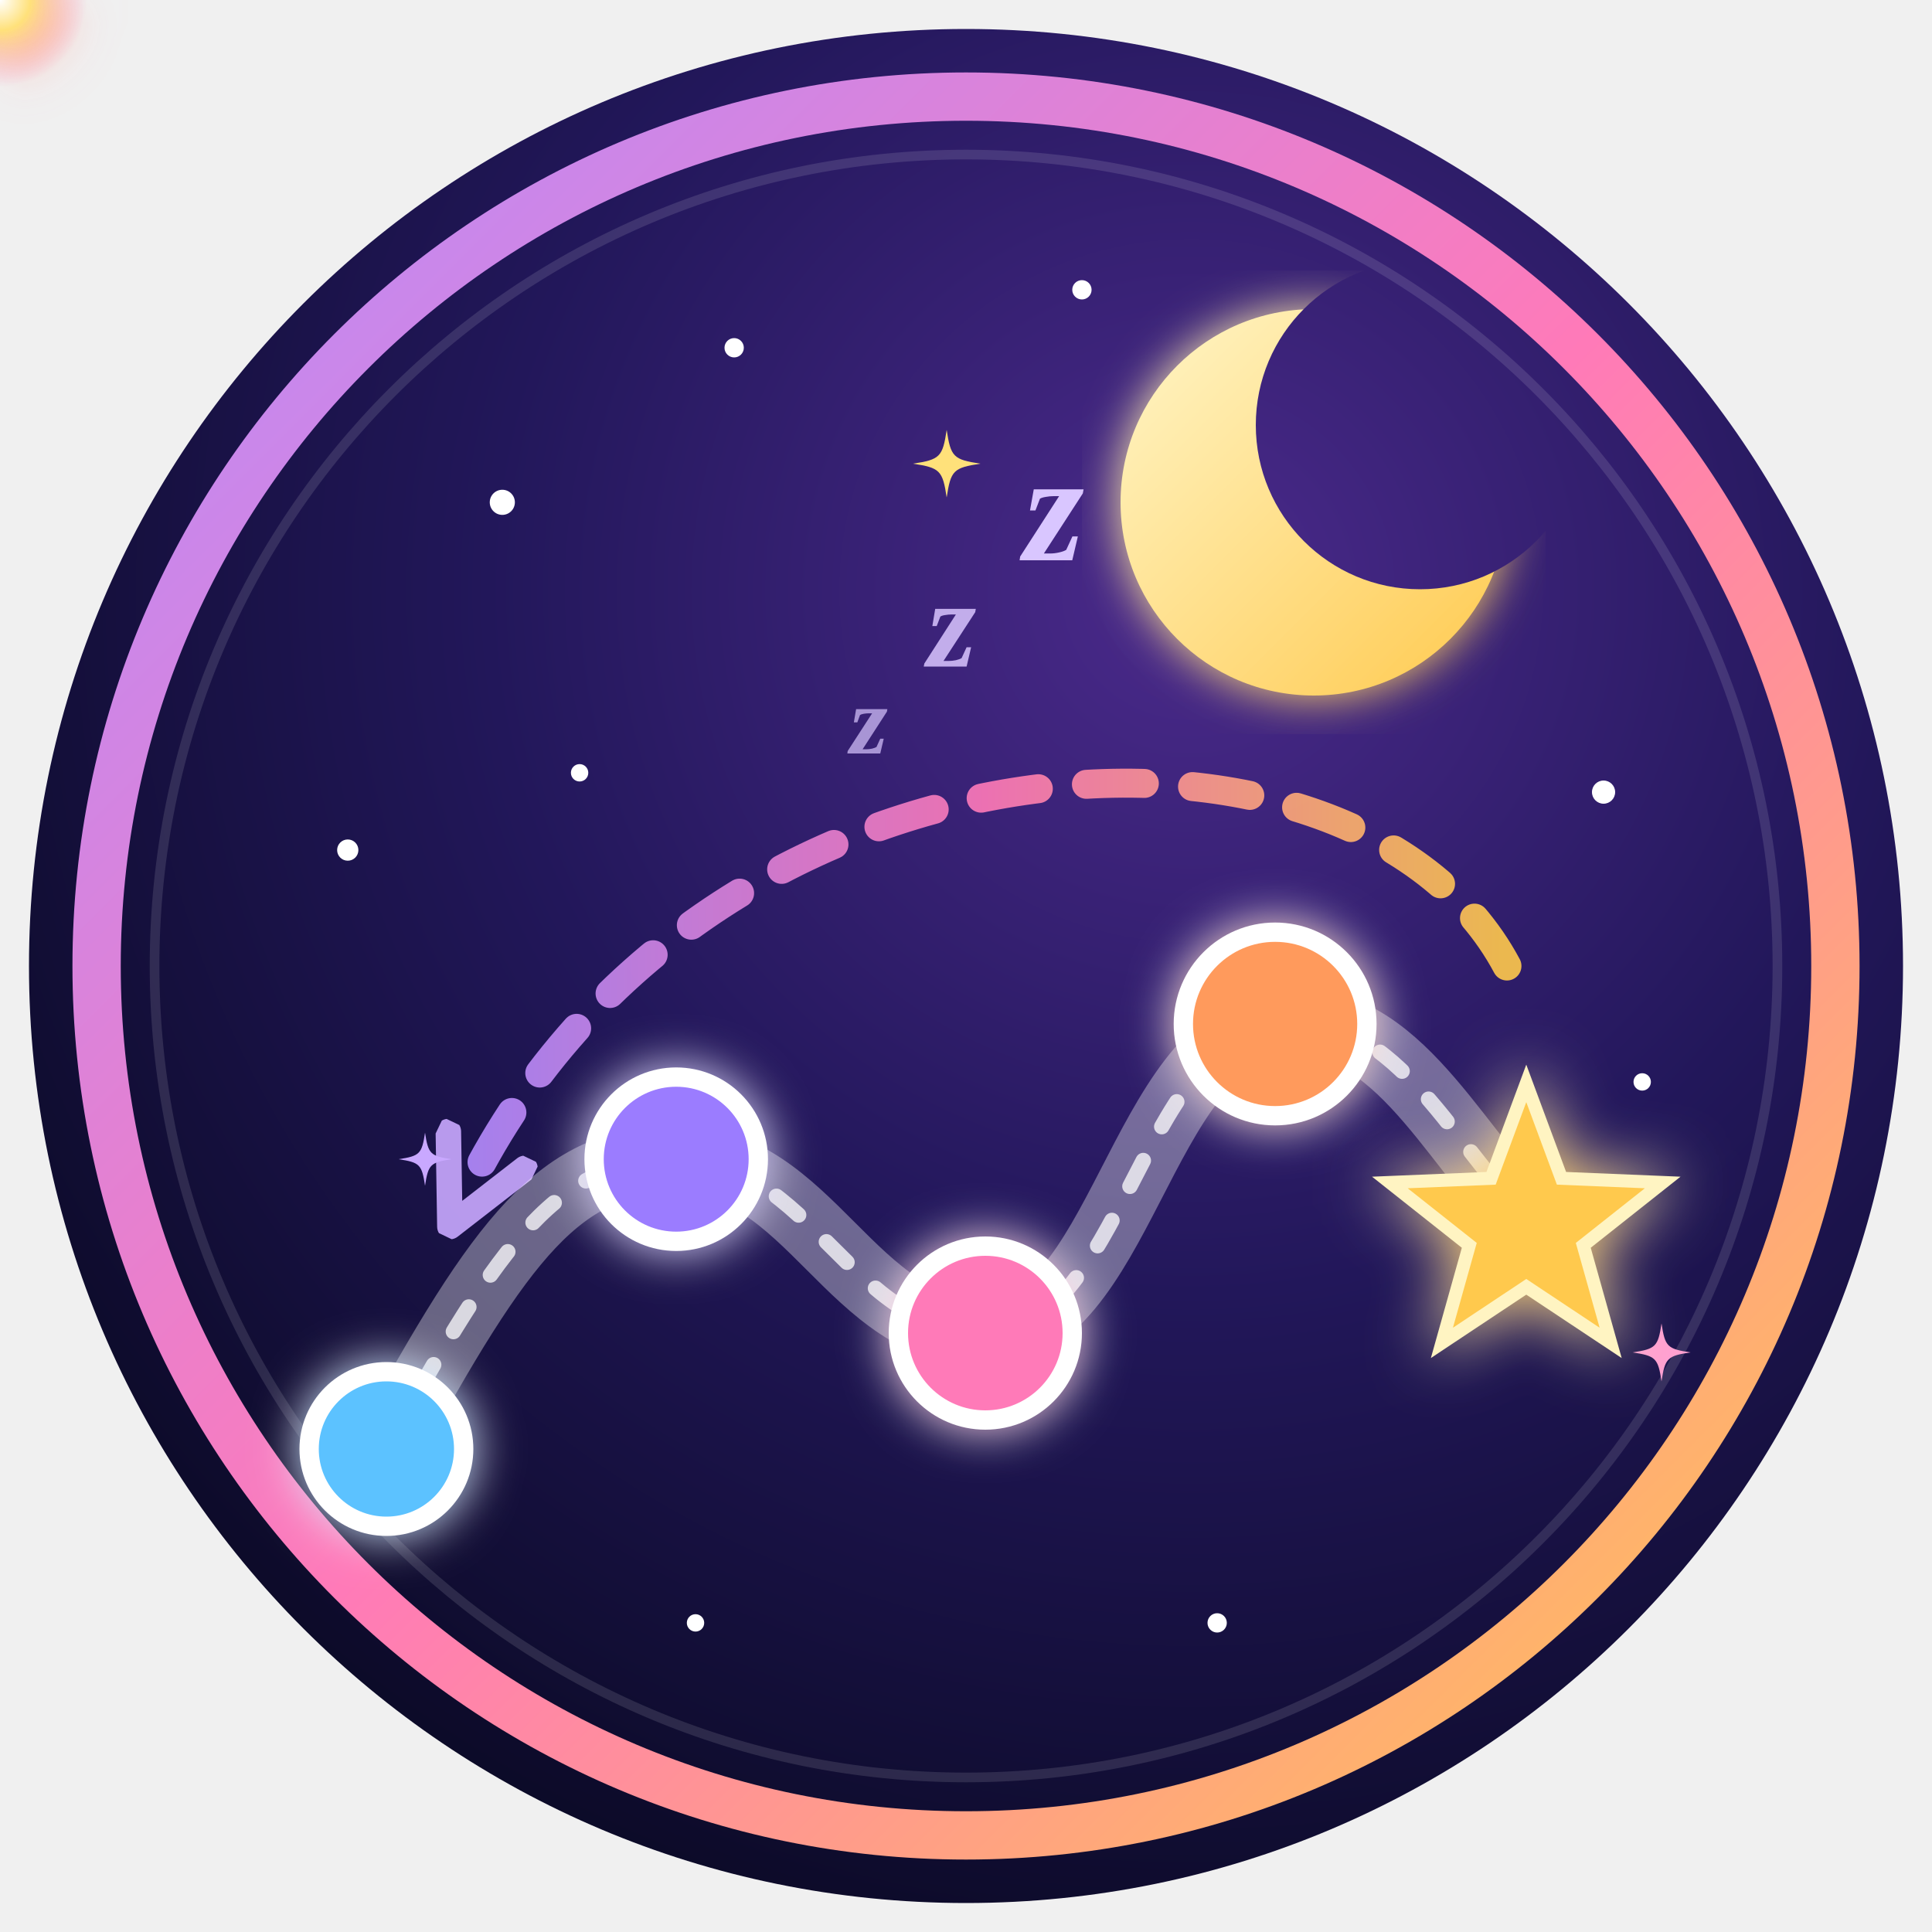
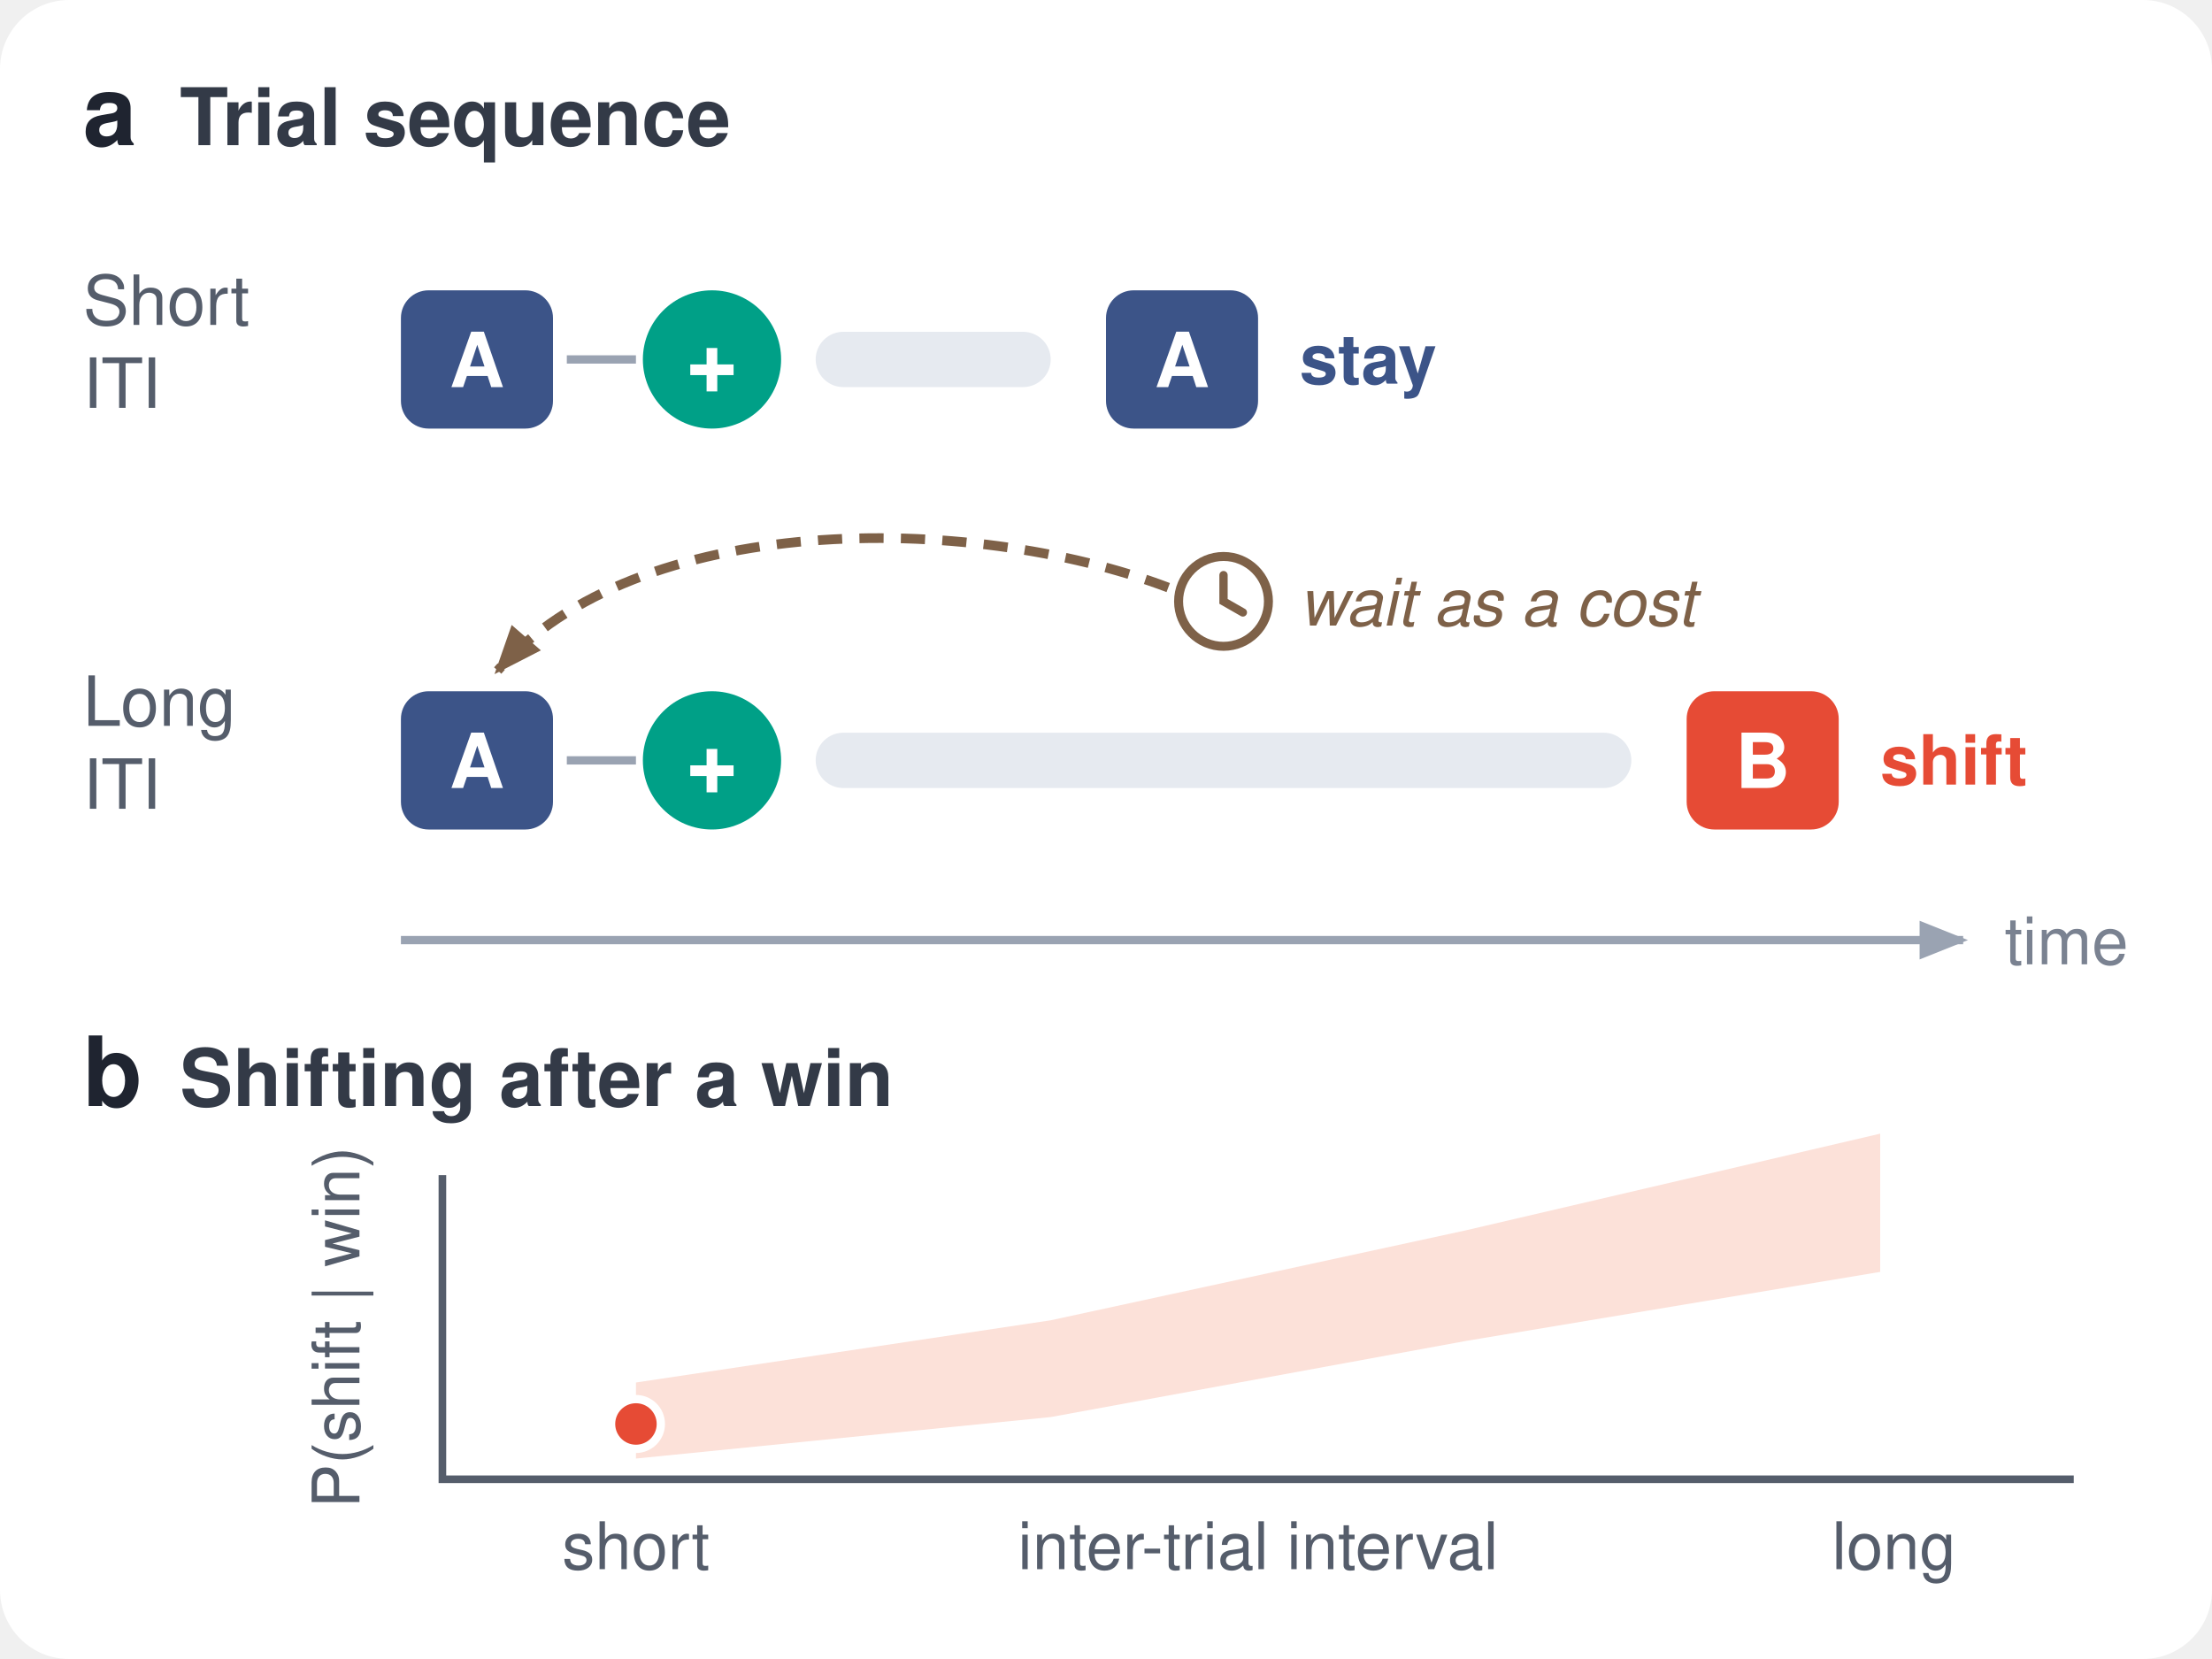
- <svg xmlns="http://www.w3.org/2000/svg" viewBox="0 0 200 200" width="200" height="200">
+ <svg xmlns="http://www.w3.org/2000/svg" viewBox="0 0 320 240" width="320" height="240" font-family="'Helvetica Neue', Helvetica, Arial, sans-serif">
  <defs>
-     <radialGradient id="ol-bg" cx="62%" cy="30%" r="75%">
-       <stop offset="0" stop-color="#4b2a8c" />
-       <stop offset=".5" stop-color="#22175a" />
-       <stop offset="1" stop-color="#0b0a26" />
-     </radialGradient>
-     <linearGradient id="ol-ring" x1="0" y1="0" x2="1" y2="1">
-       <stop offset="0" stop-color="#b48cff" />
-       <stop offset=".5" stop-color="#ff7ab8" />
-       <stop offset="1" stop-color="#ffc94d" />
-     </linearGradient>
-     <linearGradient id="ol-moon" x1="0" y1="0" x2="1" y2="1">
-       <stop offset="0" stop-color="#fff6c9" />
-       <stop offset="1" stop-color="#ffc94d" />
-     </linearGradient>
-     <linearGradient id="ol-arc" x1="1" y1="0" x2="0" y2="0">
-       <stop offset="0" stop-color="#ffc94d" />
-       <stop offset=".5" stop-color="#ff7ab8" />
-       <stop offset="1" stop-color="#b48cff" />
-     </linearGradient>
-     <radialGradient id="ol-comet">
-       <stop offset="0" stop-color="#ffffff" />
-       <stop offset=".35" stop-color="#ffe17a" />
-       <stop offset="1" stop-color="#ff7ab8" stop-opacity="0" />
-     </radialGradient>
-     <mask id="ol-crescent">
-       <rect width="200" height="200" fill="#ffffff" />
-       <circle cx="147" cy="44" r="17" fill="#000000" />
-     </mask>
-     <filter id="ol-glow" x="-60%" y="-60%" width="220%" height="220%">
-       <feGaussianBlur stdDeviation="2.4" result="b" />
-       <feMerge>
-         <feMergeNode in="b" />
-         <feMergeNode in="SourceGraphic" />
-       </feMerge>
-     </filter>
-     <marker id="ol-head" viewBox="0 0 10 10" refX="6" refY="5" markerUnits="userSpaceOnUse" markerWidth="11" markerHeight="11" orient="auto">
-       <path d="M1 1 L9 5 L1 9" fill="none" stroke="#c9a8ff" stroke-width="2.4" stroke-linecap="round" stroke-linejoin="round" />
+     <marker id="ol-grey" viewBox="0 0 10 10" refX="9" refY="5" markerUnits="userSpaceOnUse" markerWidth="7" markerHeight="7" orient="auto">
+       <path d="M0 1 L10 5 L0 9 Z" fill="#9AA3B2" />
    </marker>
-     <path id="ol-star" d="M0 -11 L2.7 -3.72 L10.46 -3.4 L4.37 1.42 L6.47 8.9 L0 4.6 L-6.47 8.9 L-4.37 1.42 L-10.46 -3.4 L-2.7 -3.72 Z" />
-     <path id="ol-spark" d="M0 -5 C0.6 -1 1 -0.6 5 0 C1 0.6 0.6 1 0 5 C-0.6 1 -1 0.6 -5 0 C-1 -0.6 -0.6 -1 0 -5 Z" />
-     <path id="ol-walk" d="M40 150 C52 128 58 120 70 120 C84 120 88 138 102 138 C116 138 118 108 132 106 C144 104 150 118 158 126" />
-     <path id="ol-back" d="M158 126 C150 118 144 104 132 106 C118 108 116 138 102 138 C88 138 84 120 70 120 C58 120 52 128 40 150" />
+     <marker id="ol-brown" viewBox="0 0 10 10" refX="9" refY="5" markerUnits="userSpaceOnUse" markerWidth="7" markerHeight="7" orient="auto">
+       <path d="M0 1 L10 5 L0 9 Z" fill="#7E6148" />
+     </marker>
  </defs>
-   <circle cx="100" cy="100" r="97" fill="url(#ol-bg)" />
-   <circle cx="100" cy="100" r="90" fill="none" stroke="url(#ol-ring)" stroke-width="5" />
-   <circle cx="100" cy="100" r="84" fill="none" stroke="#ffffff" stroke-opacity=".12" stroke-width="1" />
-   <g fill="#ffffff">
-     <circle cx="52" cy="52" r="1.3">
-       <animate attributeName="opacity" values="1;.2;1" dur="2.6s" repeatCount="indefinite" />
+   <rect width="320" height="240" rx="10" fill="#ffffff" />
+   <text x="12" y="21" font-size="14" font-weight="700" fill="#1f2430">a</text>
+   <text x="26" y="21" font-size="11.5" font-weight="600" fill="#333a47">Trial sequence</text>
+   <g font-size="10" fill="#555d6b">
+     <text x="12" y="47">Short</text>
+     <text x="12" y="59">ITI</text>
+     <text x="12" y="105">Long</text>
+     <text x="12" y="117">ITI</text>
+   </g>
+   <rect x="58" y="42" width="22" height="20" rx="4" fill="#3C5488" />
+   <text x="69" y="56" font-size="11" font-weight="700" fill="#ffffff" text-anchor="middle">A</text>
+   <path d="M82 52 H92" stroke="#9AA3B2" stroke-width="1.2" />
+   <circle cx="103" cy="52" r="10" fill="#00A087" />
+   <text x="103" y="56.5" font-size="13" font-weight="700" fill="#ffffff" text-anchor="middle">+</text>
+   <rect x="118" y="48" width="34" height="8" rx="4" fill="#E6EAF0" />
+   <rect x="118" y="48" width="0" height="8" rx="4" fill="#9FB0C8">
+     <animate attributeName="width" values="0;34;34" keyTimes="0;0.8;1" dur="1.6s" repeatCount="indefinite" />
+   </rect>
+   <rect x="160" y="42" width="22" height="20" rx="4" fill="#3C5488" />
+   <text x="171" y="56" font-size="11" font-weight="700" fill="#ffffff" text-anchor="middle">A</text>
+   <text x="188" y="55.5" font-size="10" font-weight="600" fill="#3C5488">stay</text>
+   <rect x="58" y="100" width="22" height="20" rx="4" fill="#3C5488" />
+   <text x="69" y="114" font-size="11" font-weight="700" fill="#ffffff" text-anchor="middle">A</text>
+   <path d="M82 110 H92" stroke="#9AA3B2" stroke-width="1.2" />
+   <circle cx="103" cy="110" r="10" fill="#00A087" />
+   <text x="103" y="114.5" font-size="13" font-weight="700" fill="#ffffff" text-anchor="middle">+</text>
+   <rect x="118" y="106" width="118" height="8" rx="4" fill="#E6EAF0" />
+   <rect x="118" y="106" width="0" height="8" rx="4" fill="#9FB0C8">
+     <animate attributeName="width" values="0;118;118" keyTimes="0;0.85;1" dur="4.6s" repeatCount="indefinite" />
+   </rect>
+   <rect x="244" y="100" width="22" height="20" rx="4" fill="#E64B35" />
+   <text x="255" y="114" font-size="11" font-weight="700" fill="#ffffff" text-anchor="middle">B</text>
+   <text x="272" y="113.5" font-size="10" font-weight="600" fill="#E64B35">shift</text>
+   <g transform="translate(177 87)">
+     <circle r="6.5" fill="#ffffff" stroke="#7E6148" stroke-width="1.3" />
+     <path d="M0 -3.8 V0 L2.8 1.6" fill="none" stroke="#7E6148" stroke-width="1.2" stroke-linecap="round" />
+   </g>
+   <text x="188" y="90.5" font-size="9.5" font-style="italic" fill="#7E6148">wait as a cost</text>
+   <path d="M169 85 C140 74 92 74 72 97" fill="none" stroke="#7E6148" stroke-width="1.4" stroke-dasharray="3.5 2.5" marker-end="url(#ol-brown)">
+     <animate attributeName="stroke-dashoffset" values="12;0" dur="1.2s" repeatCount="indefinite" />
+   </path>
+   <path d="M58 136 H284" stroke="#9AA3B2" stroke-width="1.2" marker-end="url(#ol-grey)" />
+   <text x="290" y="139.5" font-size="9.5" fill="#7a8291">time</text>
+   <text x="12" y="160" font-size="14" font-weight="700" fill="#1f2430">b</text>
+   <text x="26" y="160" font-size="11.5" font-weight="600" fill="#333a47">Shifting after a win</text>
+   <path d="M64 170 V214 H300" fill="none" stroke="#555d6b" stroke-width="1.1" />
+   <text transform="translate(52 192) rotate(-90)" font-size="9.5" fill="#555d6b" text-anchor="middle">P(shift | win)</text>
+   <g font-size="9.5" fill="#555d6b" text-anchor="middle">
+     <text x="92" y="227">short</text>
+     <text x="182" y="227">inter-trial interval</text>
+     <text x="274" y="227">long</text>
+   </g>
+   <path d="M92 200 L152 191 L212 178 L272 164 L272 184 L212 194 L152 205 L92 211 Z" fill="#F39B7F" fill-opacity="0.3" />
+   <polyline points="92,206 152,198 212,186 272,174" fill="none" stroke="#E64B35" stroke-width="2" stroke-linejoin="round" stroke-dasharray="184" stroke-dashoffset="184">
+     <animate attributeName="stroke-dashoffset" values="184;0" dur="1.6s" begin="0.3s" fill="freeze" />
+   </polyline>
+   <g fill="#E64B35" stroke="#ffffff" stroke-width="1.2">
+     <circle cx="92" cy="206" r="3.6" />
+     <circle cx="152" cy="198" r="3.6" opacity="0">
+       <animate attributeName="opacity" to="1" dur="0.2s" begin="0.8s" fill="freeze" />
    </circle>
-     <circle cx="76" cy="36" r="1">
-       <animate attributeName="opacity" values=".3;1;.3" dur="3.1s" repeatCount="indefinite" />
+     <circle cx="212" cy="186" r="3.6" opacity="0">
+       <animate attributeName="opacity" to="1" dur="0.2s" begin="1.35s" fill="freeze" />
    </circle>
-     <circle cx="36" cy="88" r="1.1">
-       <animate attributeName="opacity" values="1;.3;1" dur="2.2s" repeatCount="indefinite" />
-     </circle>
-     <circle cx="166" cy="82" r="1.2">
-       <animate attributeName="opacity" values=".4;1;.4" dur="2.8s" repeatCount="indefinite" />
-     </circle>
-     <circle cx="60" cy="80" r=".9" />
-     <circle cx="112" cy="30" r="1" />
-     <circle cx="170" cy="112" r=".9" />
-     <circle cx="126" cy="168" r="1" />
-     <circle cx="72" cy="168" r=".9" />
-   </g>
-   <use href="#ol-spark" transform="translate(98 48) scale(.7)" fill="#ffe17a" />
-   <use href="#ol-spark" transform="translate(44 120) scale(.55)" fill="#c9a8ff" />
-   <use href="#ol-spark" transform="translate(172 140) scale(.6)" fill="#ff9fd0" />
-   <circle cx="136" cy="52" r="20" fill="url(#ol-moon)" mask="url(#ol-crescent)" filter="url(#ol-glow)" />
-   <g fill="#d9c6ff" font-family="Georgia, 'Times New Roman', serif" font-style="italic" font-weight="700">
-     <text x="88" y="78" font-size="10" opacity=".7">z</text>
-     <text x="96" y="69" font-size="13" opacity=".85">z</text>
-     <text x="106" y="58" font-size="16">z</text>
-   </g>
-   <path d="M156 100 C140 70 72 74 48 124" fill="none" stroke="url(#ol-arc)" stroke-width="3" stroke-linecap="round" stroke-dasharray="6 5" marker-end="url(#ol-head)" opacity=".9">
-     <animate attributeName="stroke-dashoffset" values="0;-22" dur="1.4s" repeatCount="indefinite" />
-   </path>
-   <use href="#ol-walk" fill="none" stroke="#ffffff" stroke-opacity=".35" stroke-width="7" stroke-linecap="round" />
-   <use href="#ol-walk" fill="none" stroke="#ffffff" stroke-opacity=".75" stroke-width="1.6" stroke-dasharray="3 4" stroke-linecap="round" />
-   <g filter="url(#ol-glow)">
-     <circle r="9" fill="url(#ol-comet)">
-       <animateMotion dur="4s" repeatCount="indefinite" rotate="auto">
-         <mpath href="#ol-back" />
-       </animateMotion>
+     <circle cx="272" cy="174" r="3.6" opacity="0">
+       <animate attributeName="opacity" to="1" dur="0.2s" begin="1.9s" fill="freeze" />
    </circle>
  </g>
-   <g stroke="#ffffff" stroke-width="2" filter="url(#ol-glow)">
-     <circle cx="40" cy="150" r="8" fill="#5cc2ff" />
-     <circle cx="70" cy="120" r="8.5" fill="#9b7bff" />
-     <circle cx="102" cy="138" r="9" fill="#ff7ab8" />
-     <circle cx="132" cy="106" r="9.5" fill="#ff9a5c" />
-   </g>
-   <use href="#ol-star" transform="translate(158 127) scale(1.35)" fill="#ffc94d" stroke="#fff4c2" stroke-width="1" filter="url(#ol-glow)" />
</svg>
